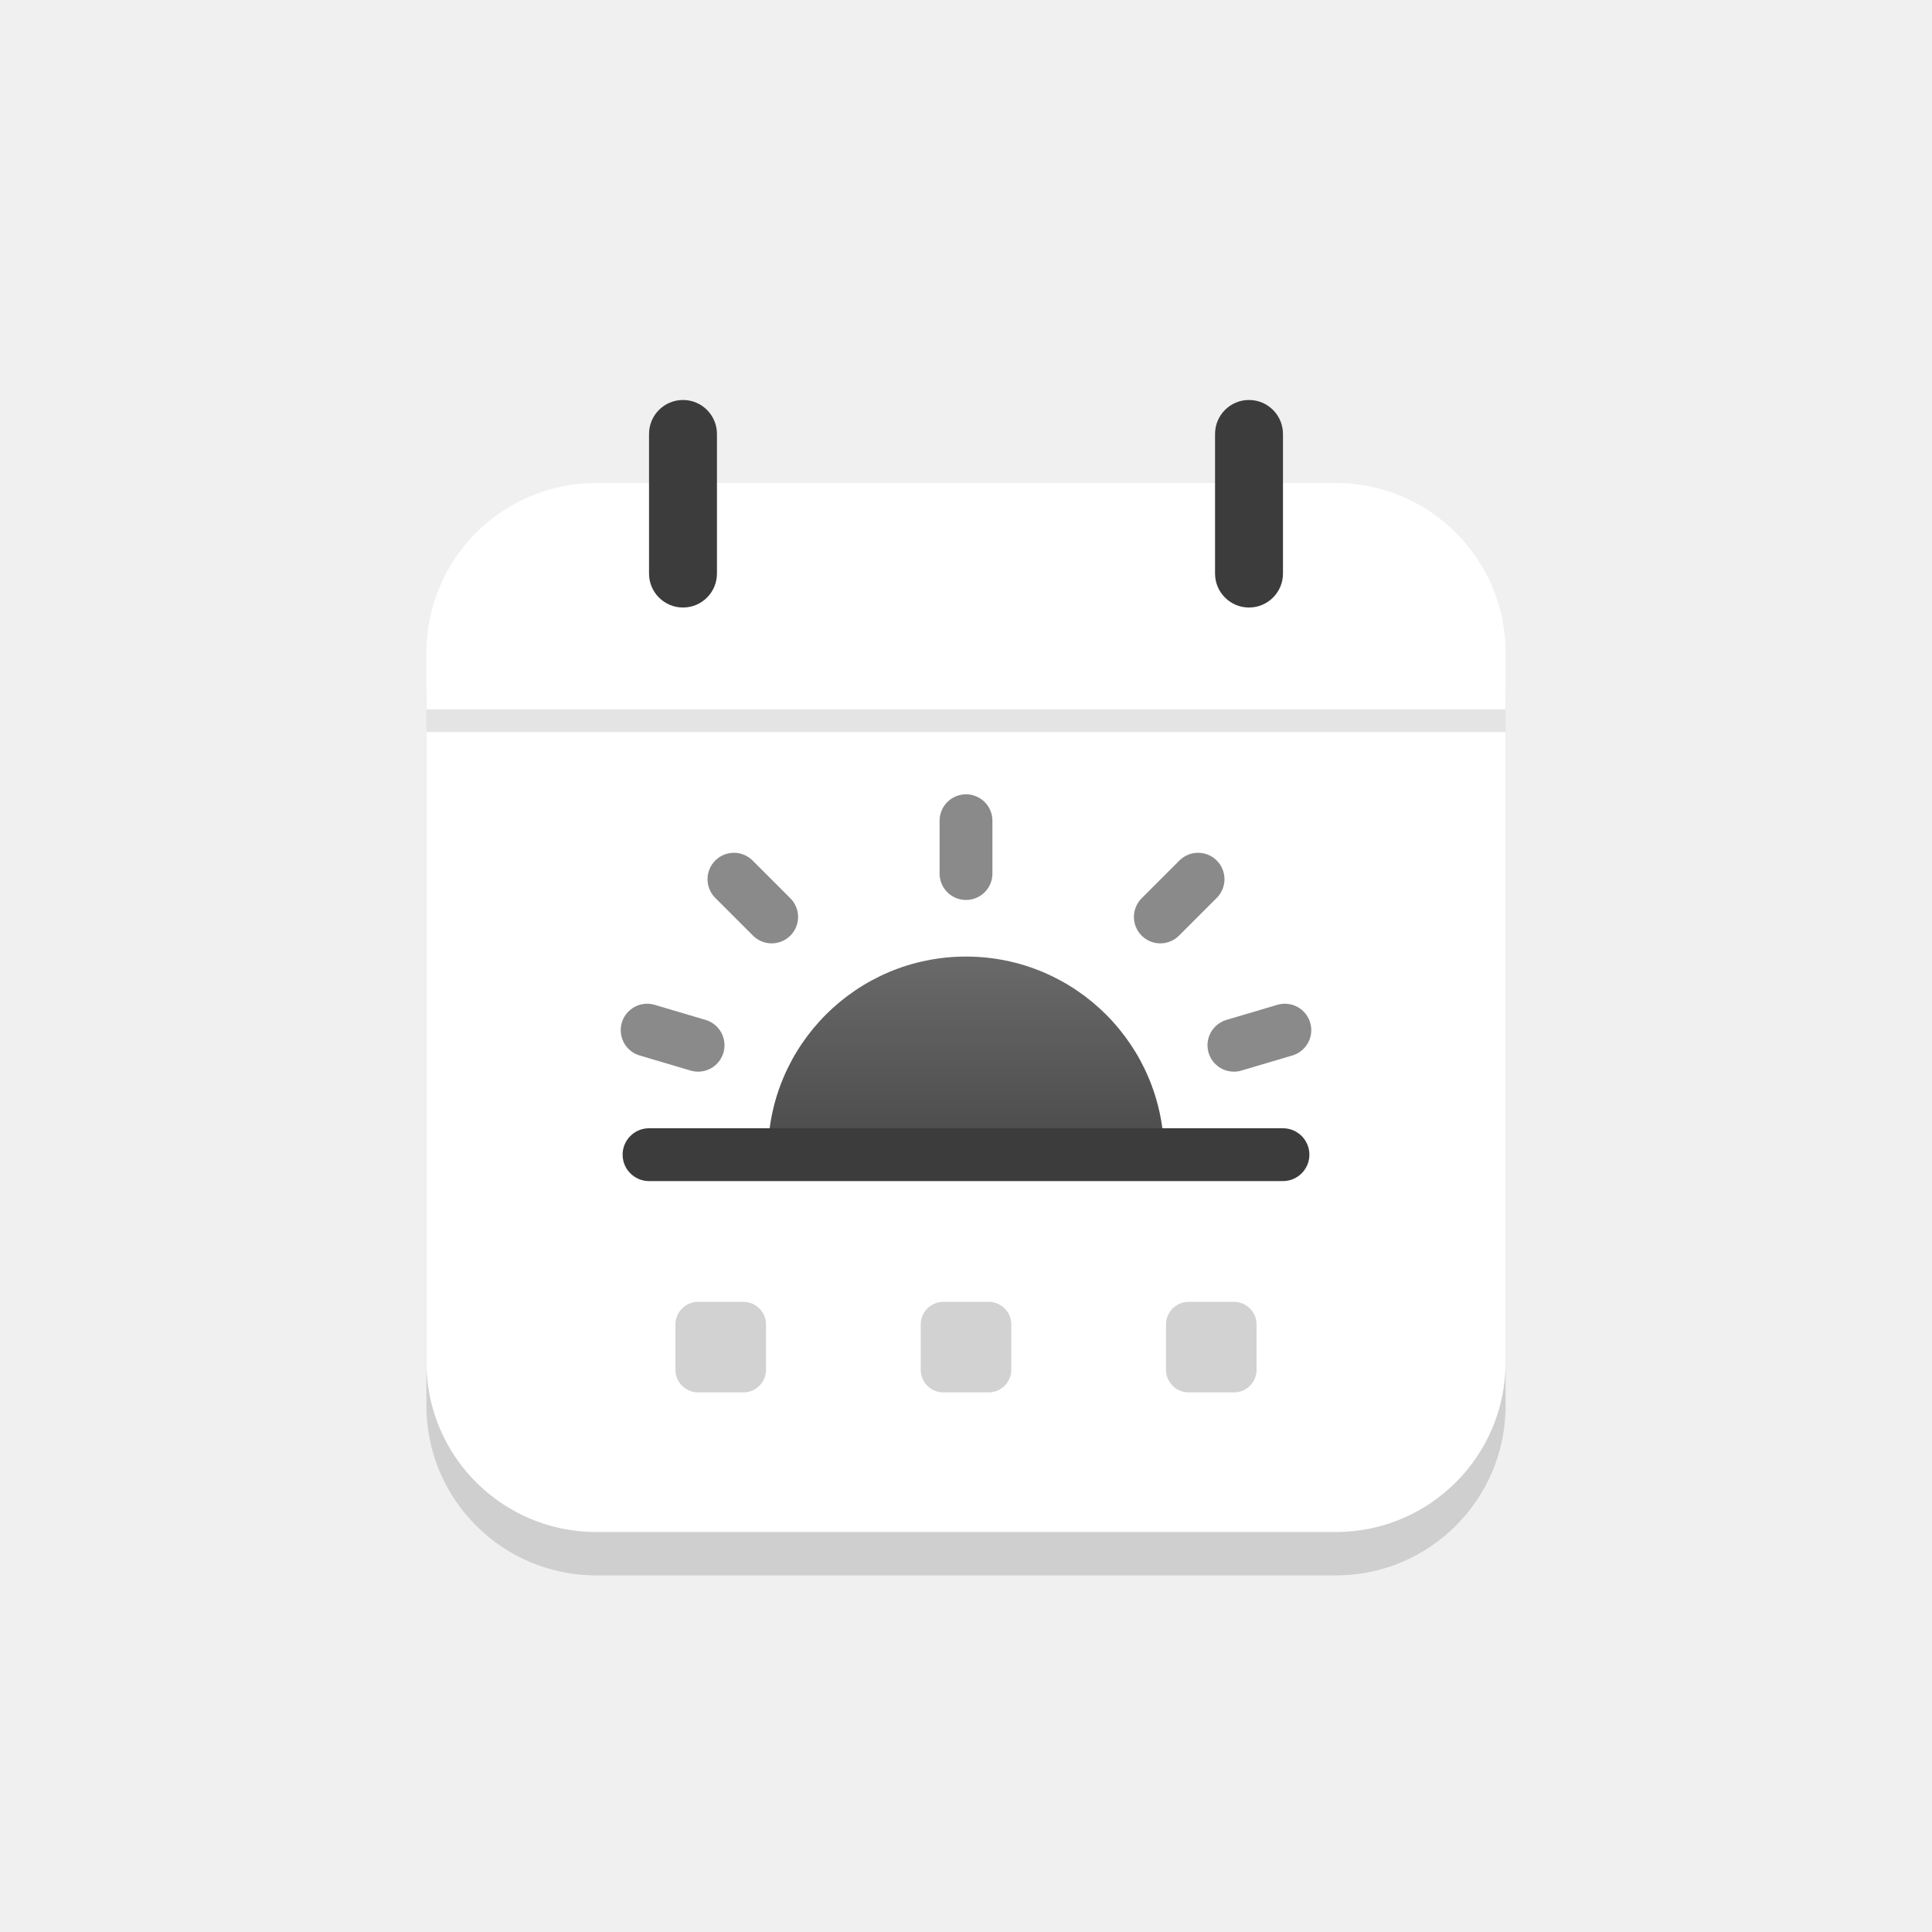
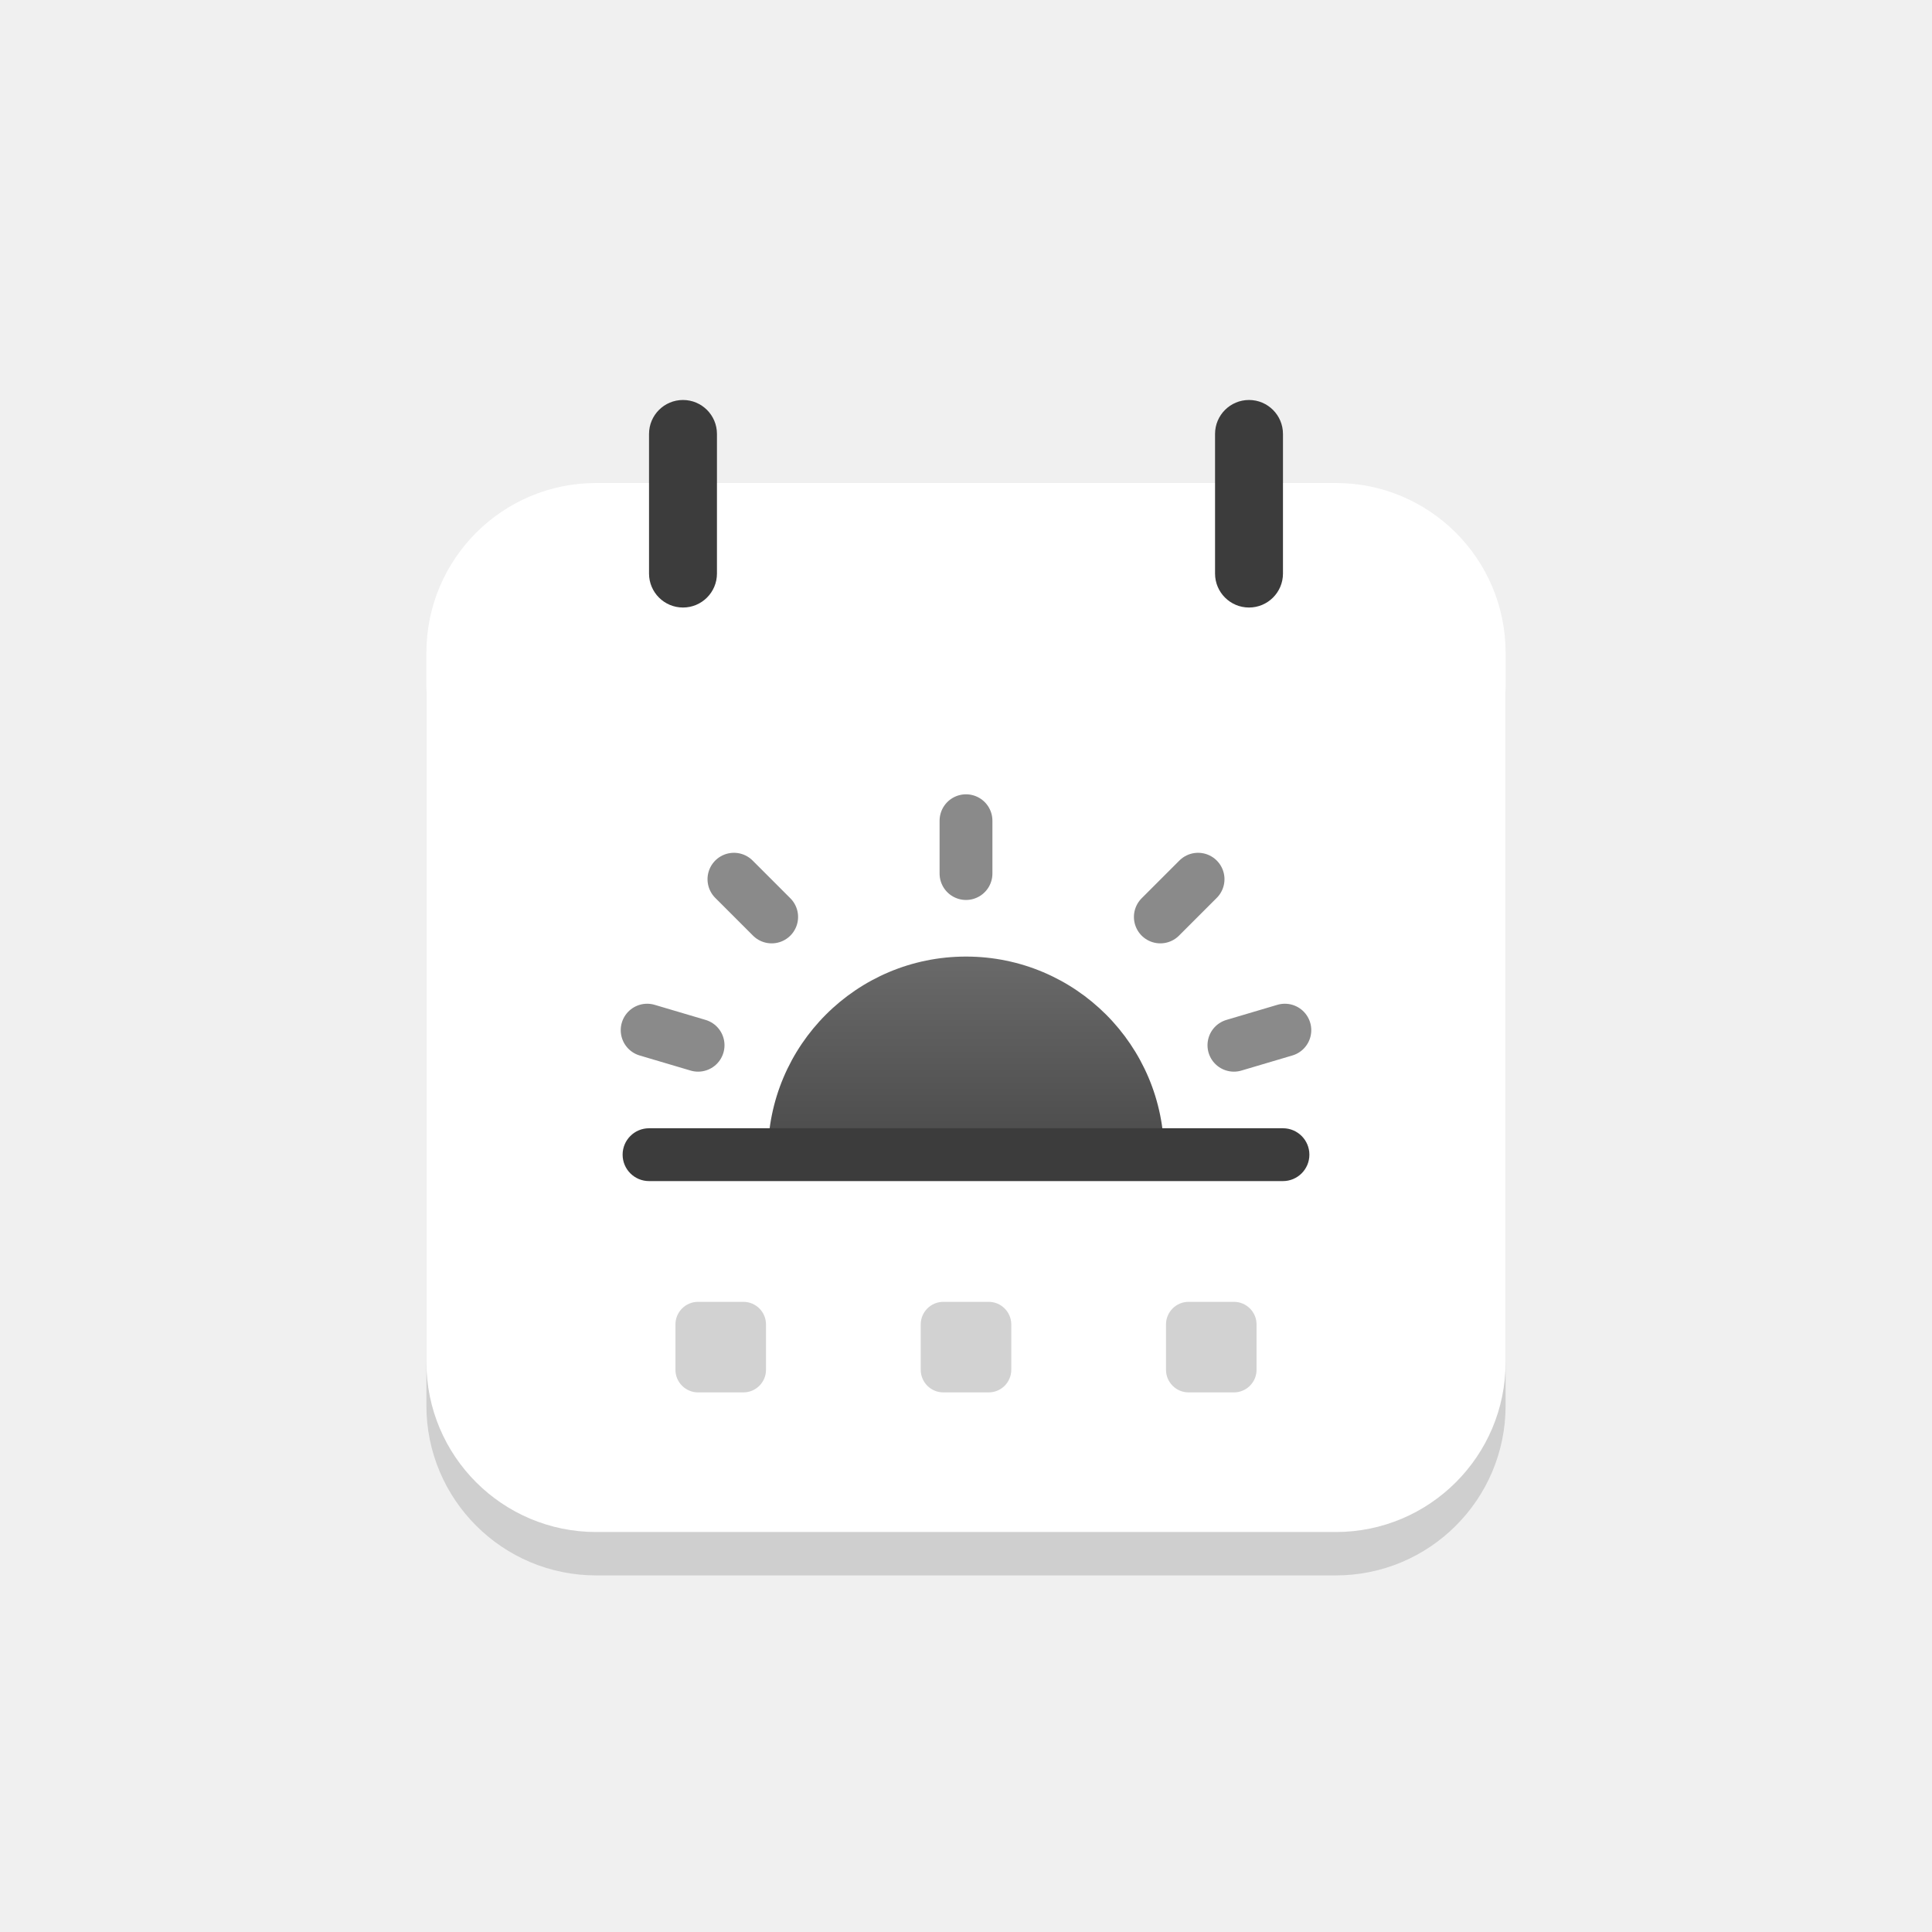
<svg xmlns="http://www.w3.org/2000/svg" width="1024" height="1024" viewBox="0 0 1024 1024">
  <defs>
    <linearGradient id="sun" x1="0" y1="506" x2="0" y2="612" gradientUnits="userSpaceOnUse">
      <stop offset="0" stop-color="#6A6A6A" />
      <stop offset="1" stop-color="#4A4A4A" />
    </linearGradient>
  </defs>
  <path d="M316,278 H708 A90,90 0 0 1 798,368 V745 A90,90 0 0 1 708,835 H316 A90,90 0 0 1 226,745 V368 A90,90 0 0 1 316,278 Z" fill="#CFCFCF" />
  <path d="M316,256 H708 A90,90 0 0 1 798,346 V722 A90,90 0 0 1 708,812 H316 A90,90 0 0 1 226,722 V346 A90,90 0 0 1 316,256 Z" fill="#FFFFFF" />
  <path d="M362,212 H362 A18,18 0 0 1 380,230 V304 A18,18 0 0 1 362,322 H362 A18,18 0 0 1 344,304 V230 A18,18 0 0 1 362,212 Z M662,212 H662 A18,18 0 0 1 680,230 V304 A18,18 0 0 1 662,322 H662 A18,18 0 0 1 644,304 V230 A18,18 0 0 1 662,212 Z" fill="#3C3C3C" />
-   <path d="M226,376 H798 V388 H226 Z" fill="#E4E4E4" />
  <path d="M512,435 L512,463 M389,466 L409,486 M635,466 L615,486 M343,546 L370,554 M681,546 L654,554" fill="none" stroke="#8A8A8A" stroke-width="28" stroke-linecap="round" />
  <path d="M407,612 A105,105 0 0 1 617,612 Z" fill="url(#sun)" />
  <path d="M344,598 H680 A14,14 0 0 1 694,612 V612 A14,14 0 0 1 680,626 H344 A14,14 0 0 1 330,612 V612 A14,14 0 0 1 344,598 Z" fill="#3C3C3C" />
  <path d="M370,690 H394 A12,12 0 0 1 406,702 V726 A12,12 0 0 1 394,738 H370 A12,12 0 0 1 358,726 V702 A12,12 0 0 1 370,690 Z M500,690 H524 A12,12 0 0 1 536,702 V726 A12,12 0 0 1 524,738 H500 A12,12 0 0 1 488,726 V702 A12,12 0 0 1 500,690 Z M630,690 H654 A12,12 0 0 1 666,702 V726 A12,12 0 0 1 654,738 H630 A12,12 0 0 1 618,726 V702 A12,12 0 0 1 630,690 Z" fill="#D2D2D2" />
</svg>
